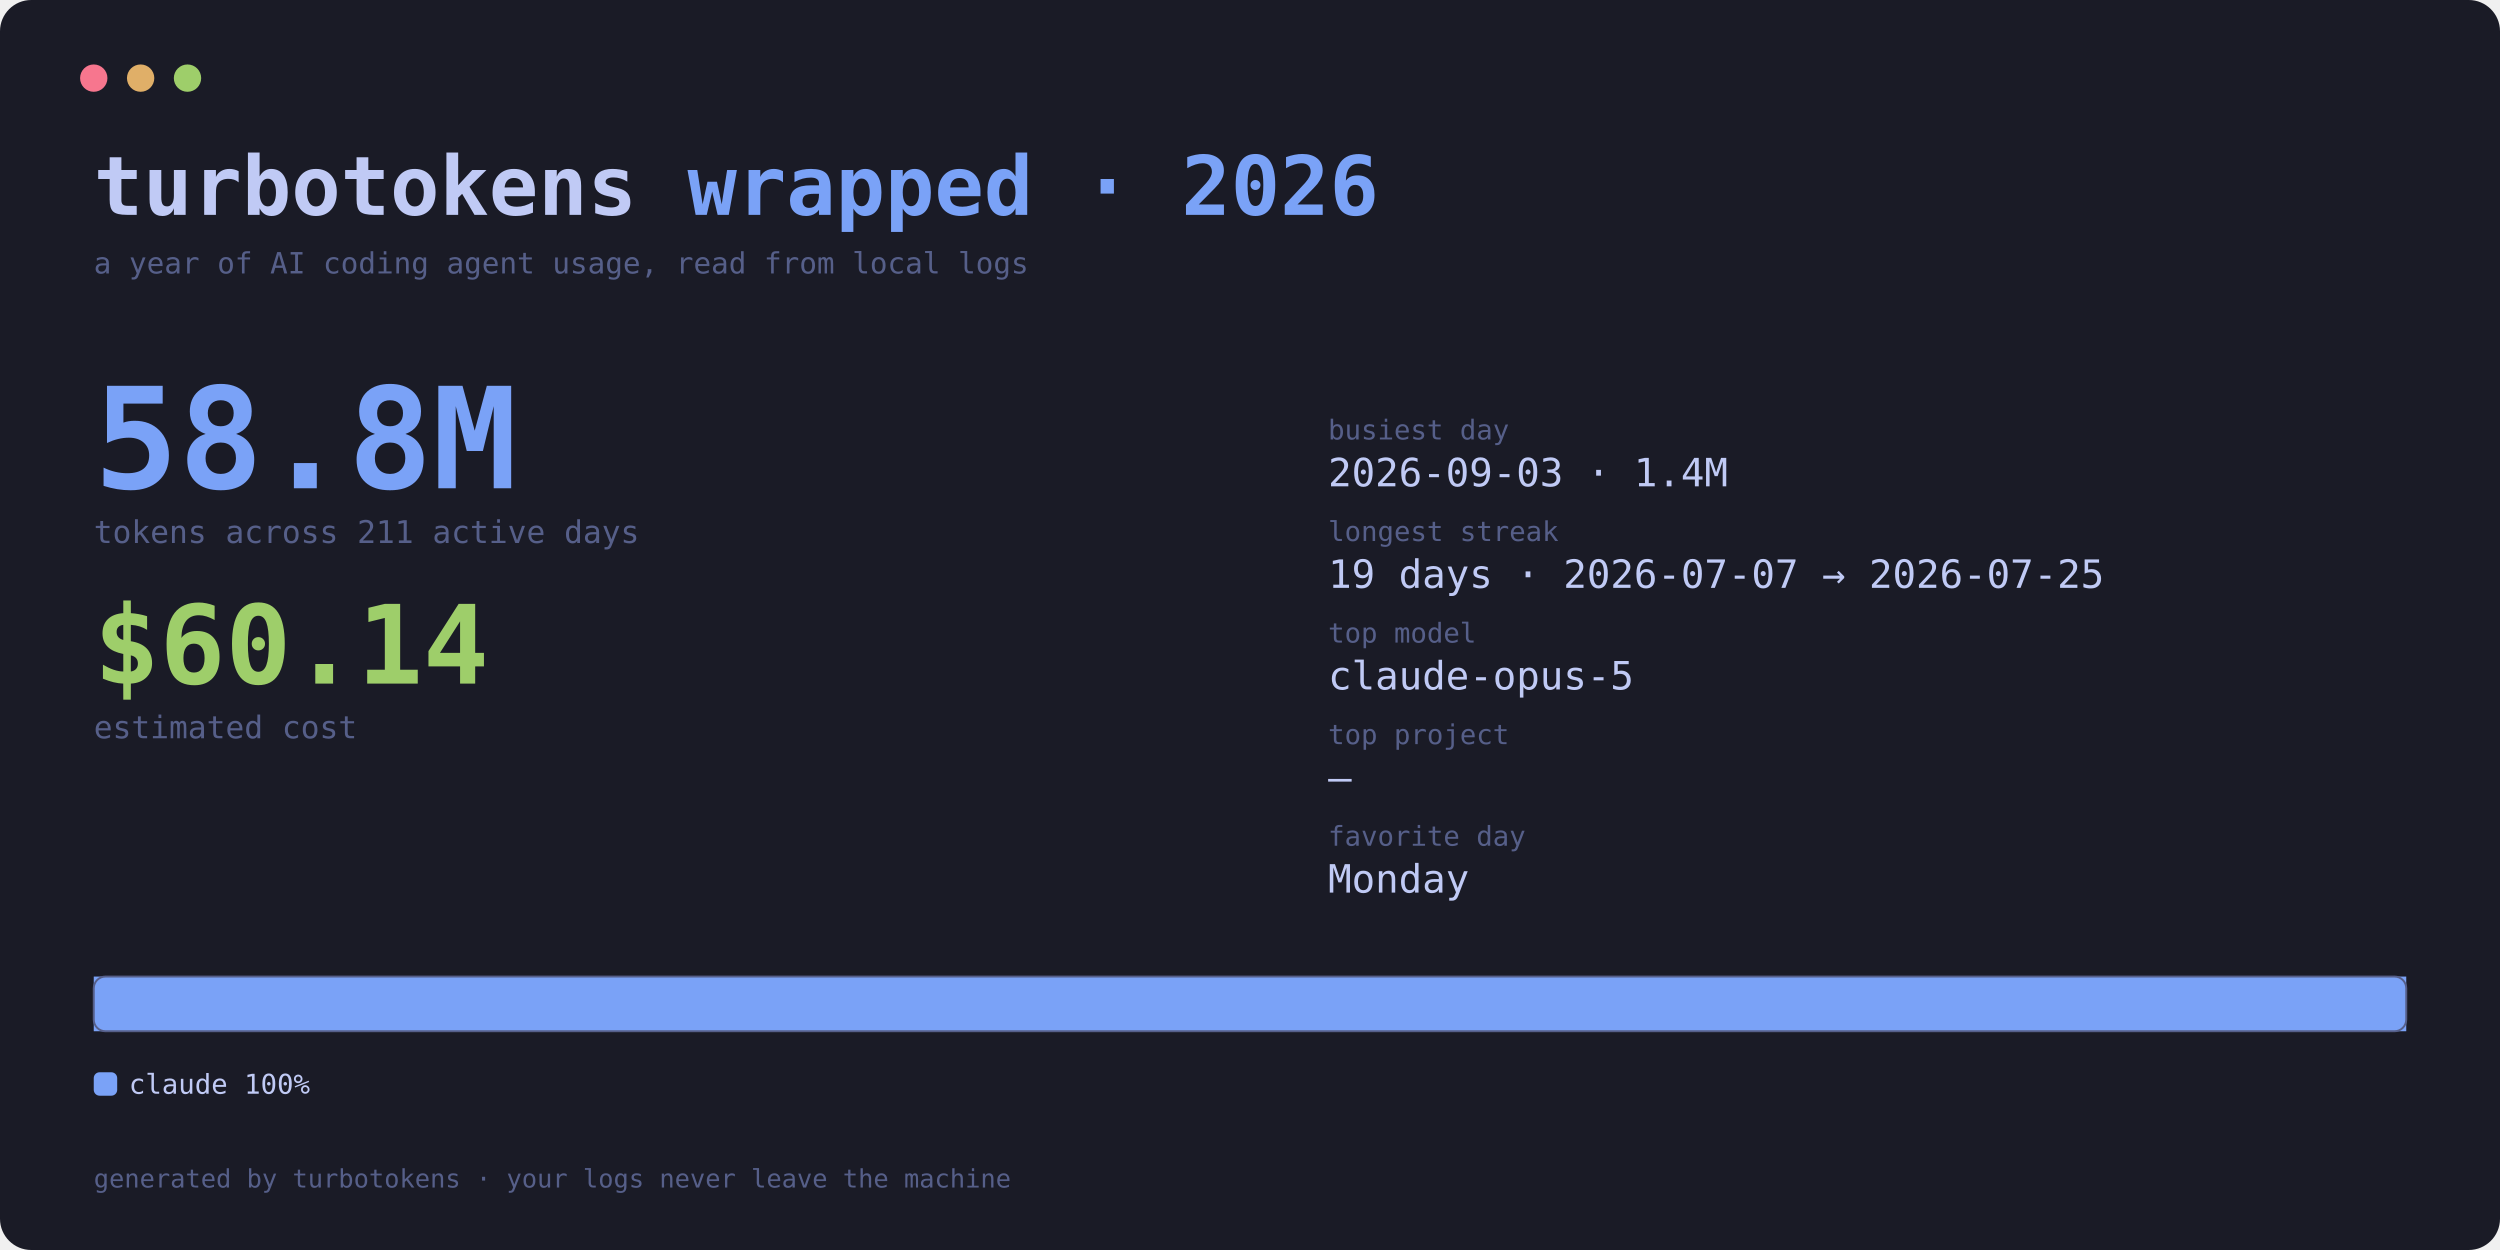
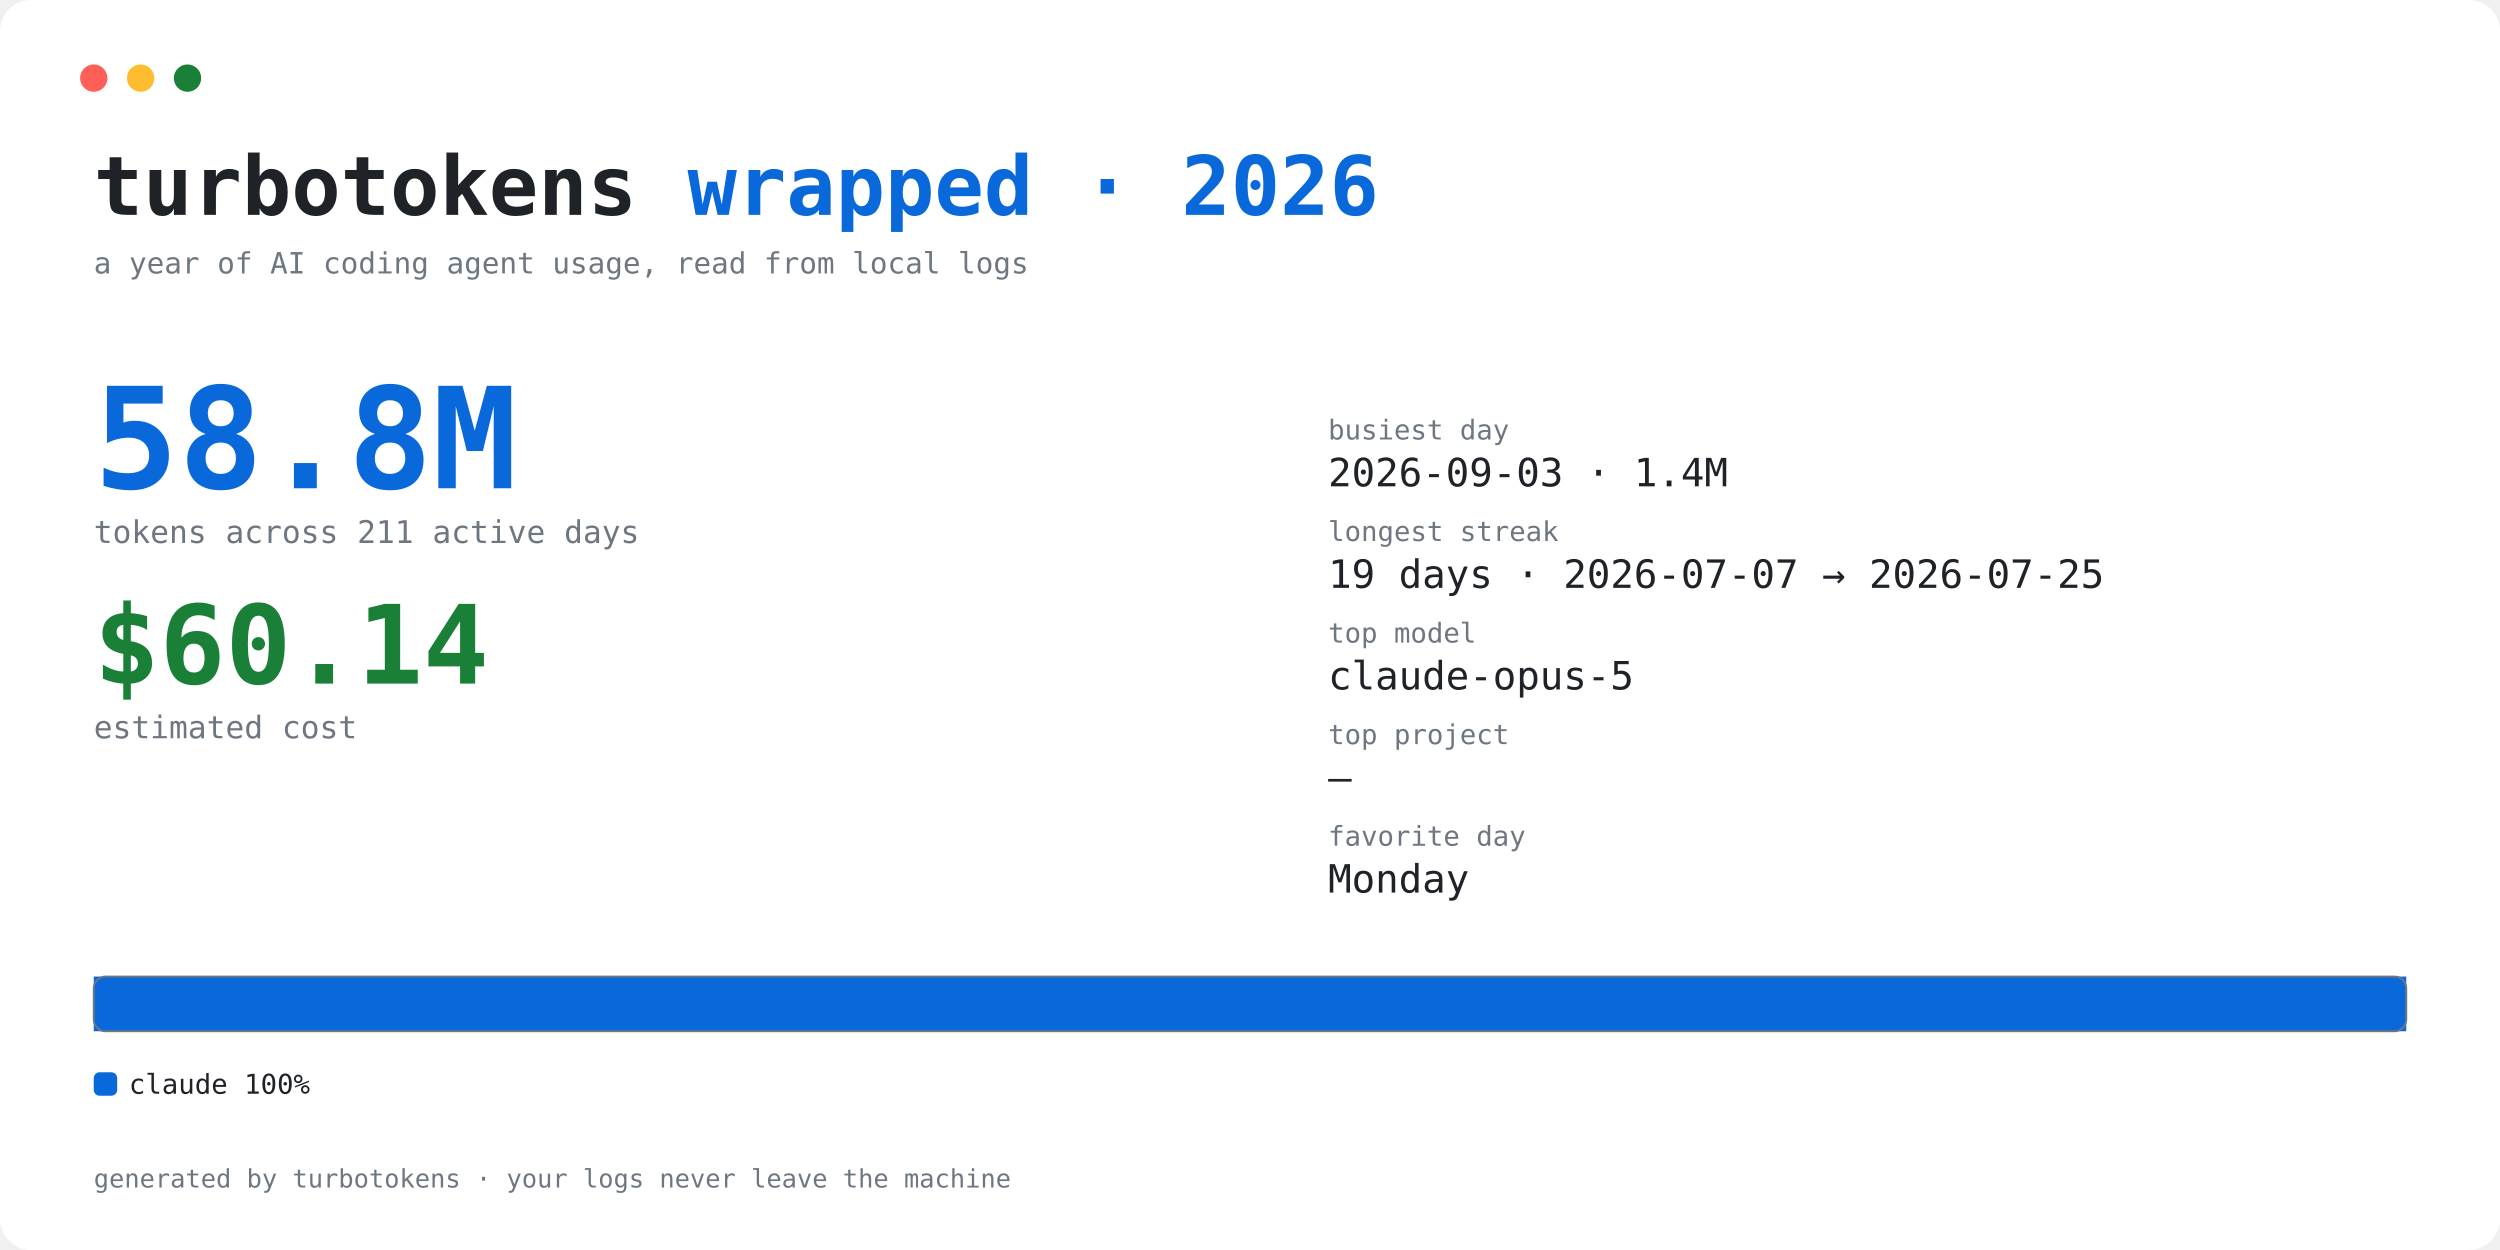
<svg xmlns="http://www.w3.org/2000/svg" width="1280" height="640" viewBox="0 0 1280 640" font-family="Menlo, ui-monospace, monospace">
-   <rect width="1280" height="640" fill="#1a1b26" rx="16" />
-   <circle cx="48" cy="40" r="7" fill="#f7768e" />
-   <circle cx="72" cy="40" r="7" fill="#e0af68" />
-   <circle cx="96" cy="40" r="7" fill="#9ece6a" />
-   <text x="48" y="110" font-size="42" fill="#c0caf5" font-weight="700">turbotokens</text>
-   <text x="352" y="110" font-size="42" fill="#7aa2f7" font-weight="700">wrapped · 2026</text>
-   <text x="48" y="140" font-size="15" fill="#565f89" font-weight="400">a year of AI coding agent usage, read from local logs</text>
-   <text x="48" y="250" font-size="72" fill="#7aa2f7" font-weight="700">58.8M</text>
-   <text x="48" y="278" font-size="16" fill="#565f89" font-weight="400">tokens across 211 active days</text>
-   <text x="48" y="350" font-size="56" fill="#9ece6a" font-weight="700">$60.14</text>
-   <text x="48" y="378" font-size="16" fill="#565f89" font-weight="400">estimated cost</text>
-   <text x="680" y="225" font-size="14" fill="#565f89" font-weight="400">busiest day</text>
-   <text x="680" y="249" font-size="20" fill="#c0caf5" font-weight="400">2026-09-03 · 1.4M</text>
-   <text x="680" y="277" font-size="14" fill="#565f89" font-weight="400">longest streak</text>
-   <text x="680" y="301" font-size="20" fill="#c0caf5" font-weight="400">19 days · 2026-07-07 → 2026-07-25</text>
-   <text x="680" y="329" font-size="14" fill="#565f89" font-weight="400">top model</text>
-   <text x="680" y="353" font-size="20" fill="#c0caf5" font-weight="400">claude-opus-5</text>
-   <text x="680" y="381" font-size="14" fill="#565f89" font-weight="400">top project</text>
-   <text x="680" y="405" font-size="20" fill="#c0caf5" font-weight="400">—</text>
-   <text x="680" y="433" font-size="14" fill="#565f89" font-weight="400">favorite day</text>
-   <text x="680" y="457" font-size="20" fill="#c0caf5" font-weight="400">Monday</text>
-   <rect x="48" y="500" width="1184" height="28" fill="#7aa2f7" />
-   <rect x="48" y="500" width="1184" height="28" fill="none" stroke="#565f89" stroke-width="1" rx="6" />
-   <rect x="48" y="549" width="12" height="12" rx="3" fill="#7aa2f7" />
-   <text x="66" y="560" font-size="14" fill="#c0caf5" font-weight="400">claude 100%</text>
-   <text x="48" y="608" font-size="13" fill="#565f89" font-weight="400">generated by turbotokens · your logs never leave the machine</text>
+   <rect width="1280" height="640" fill="#ffffff" rx="16" />
+   <circle cx="48" cy="40" r="7" fill="#ff5f57" />
+   <circle cx="72" cy="40" r="7" fill="#febc2e" />
+   <circle cx="96" cy="40" r="7" fill="#1a7f37" />
+   <text x="48" y="110" font-size="42" fill="#1f2328" font-weight="700">turbotokens</text>
+   <text x="352" y="110" font-size="42" fill="#0969da" font-weight="700">wrapped · 2026</text>
+   <text x="48" y="140" font-size="15" fill="#6e7781" font-weight="400">a year of AI coding agent usage, read from local logs</text>
+   <text x="48" y="250" font-size="72" fill="#0969da" font-weight="700">58.8M</text>
+   <text x="48" y="278" font-size="16" fill="#6e7781" font-weight="400">tokens across 211 active days</text>
+   <text x="48" y="350" font-size="56" fill="#1a7f37" font-weight="700">$60.14</text>
+   <text x="48" y="378" font-size="16" fill="#6e7781" font-weight="400">estimated cost</text>
+   <text x="680" y="225" font-size="14" fill="#6e7781" font-weight="400">busiest day</text>
+   <text x="680" y="249" font-size="20" fill="#1f2328" font-weight="400">2026-09-03 · 1.4M</text>
+   <text x="680" y="277" font-size="14" fill="#6e7781" font-weight="400">longest streak</text>
+   <text x="680" y="301" font-size="20" fill="#1f2328" font-weight="400">19 days · 2026-07-07 → 2026-07-25</text>
+   <text x="680" y="329" font-size="14" fill="#6e7781" font-weight="400">top model</text>
+   <text x="680" y="353" font-size="20" fill="#1f2328" font-weight="400">claude-opus-5</text>
+   <text x="680" y="381" font-size="14" fill="#6e7781" font-weight="400">top project</text>
+   <text x="680" y="405" font-size="20" fill="#1f2328" font-weight="400">—</text>
+   <text x="680" y="433" font-size="14" fill="#6e7781" font-weight="400">favorite day</text>
+   <text x="680" y="457" font-size="20" fill="#1f2328" font-weight="400">Monday</text>
+   <rect x="48" y="500" width="1184" height="28" fill="#0969da" />
+   <rect x="48" y="500" width="1184" height="28" fill="none" stroke="#6e7781" stroke-width="1" rx="6" />
+   <rect x="48" y="549" width="12" height="12" rx="3" fill="#0969da" />
+   <text x="66" y="560" font-size="14" fill="#1f2328" font-weight="400">claude 100%</text>
+   <text x="48" y="608" font-size="13" fill="#6e7781" font-weight="400">generated by turbotokens · your logs never leave the machine</text>
</svg>
